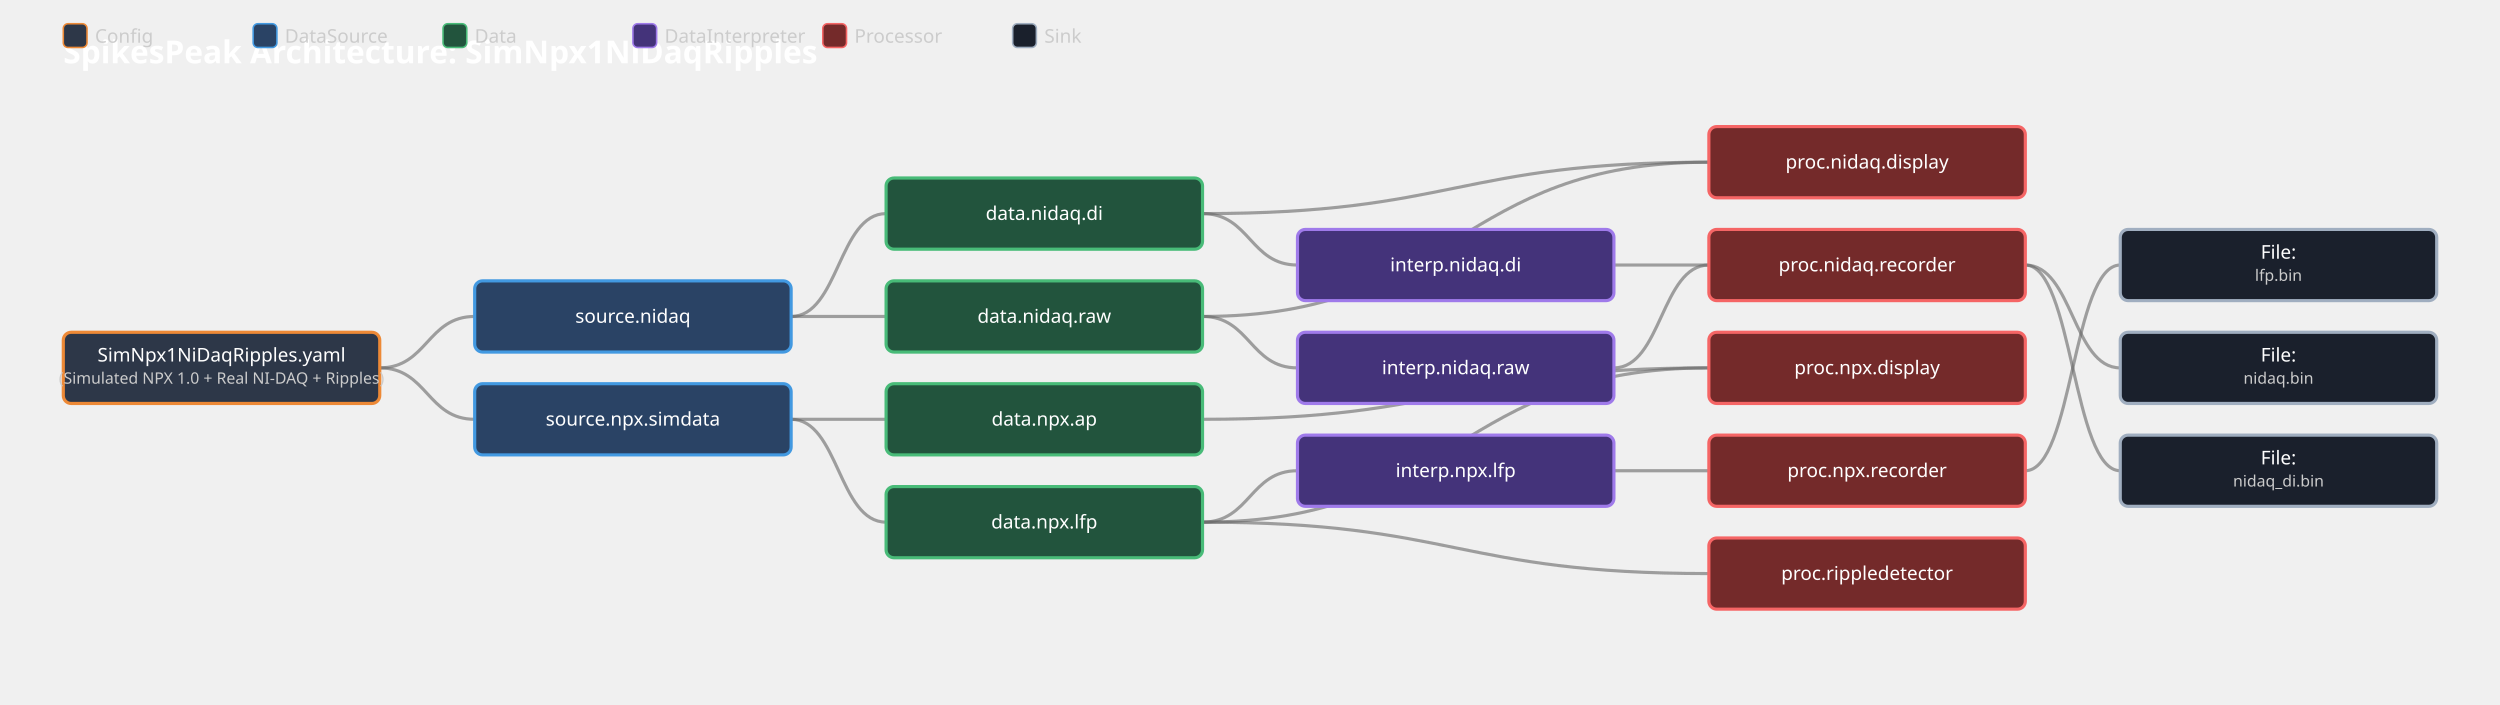
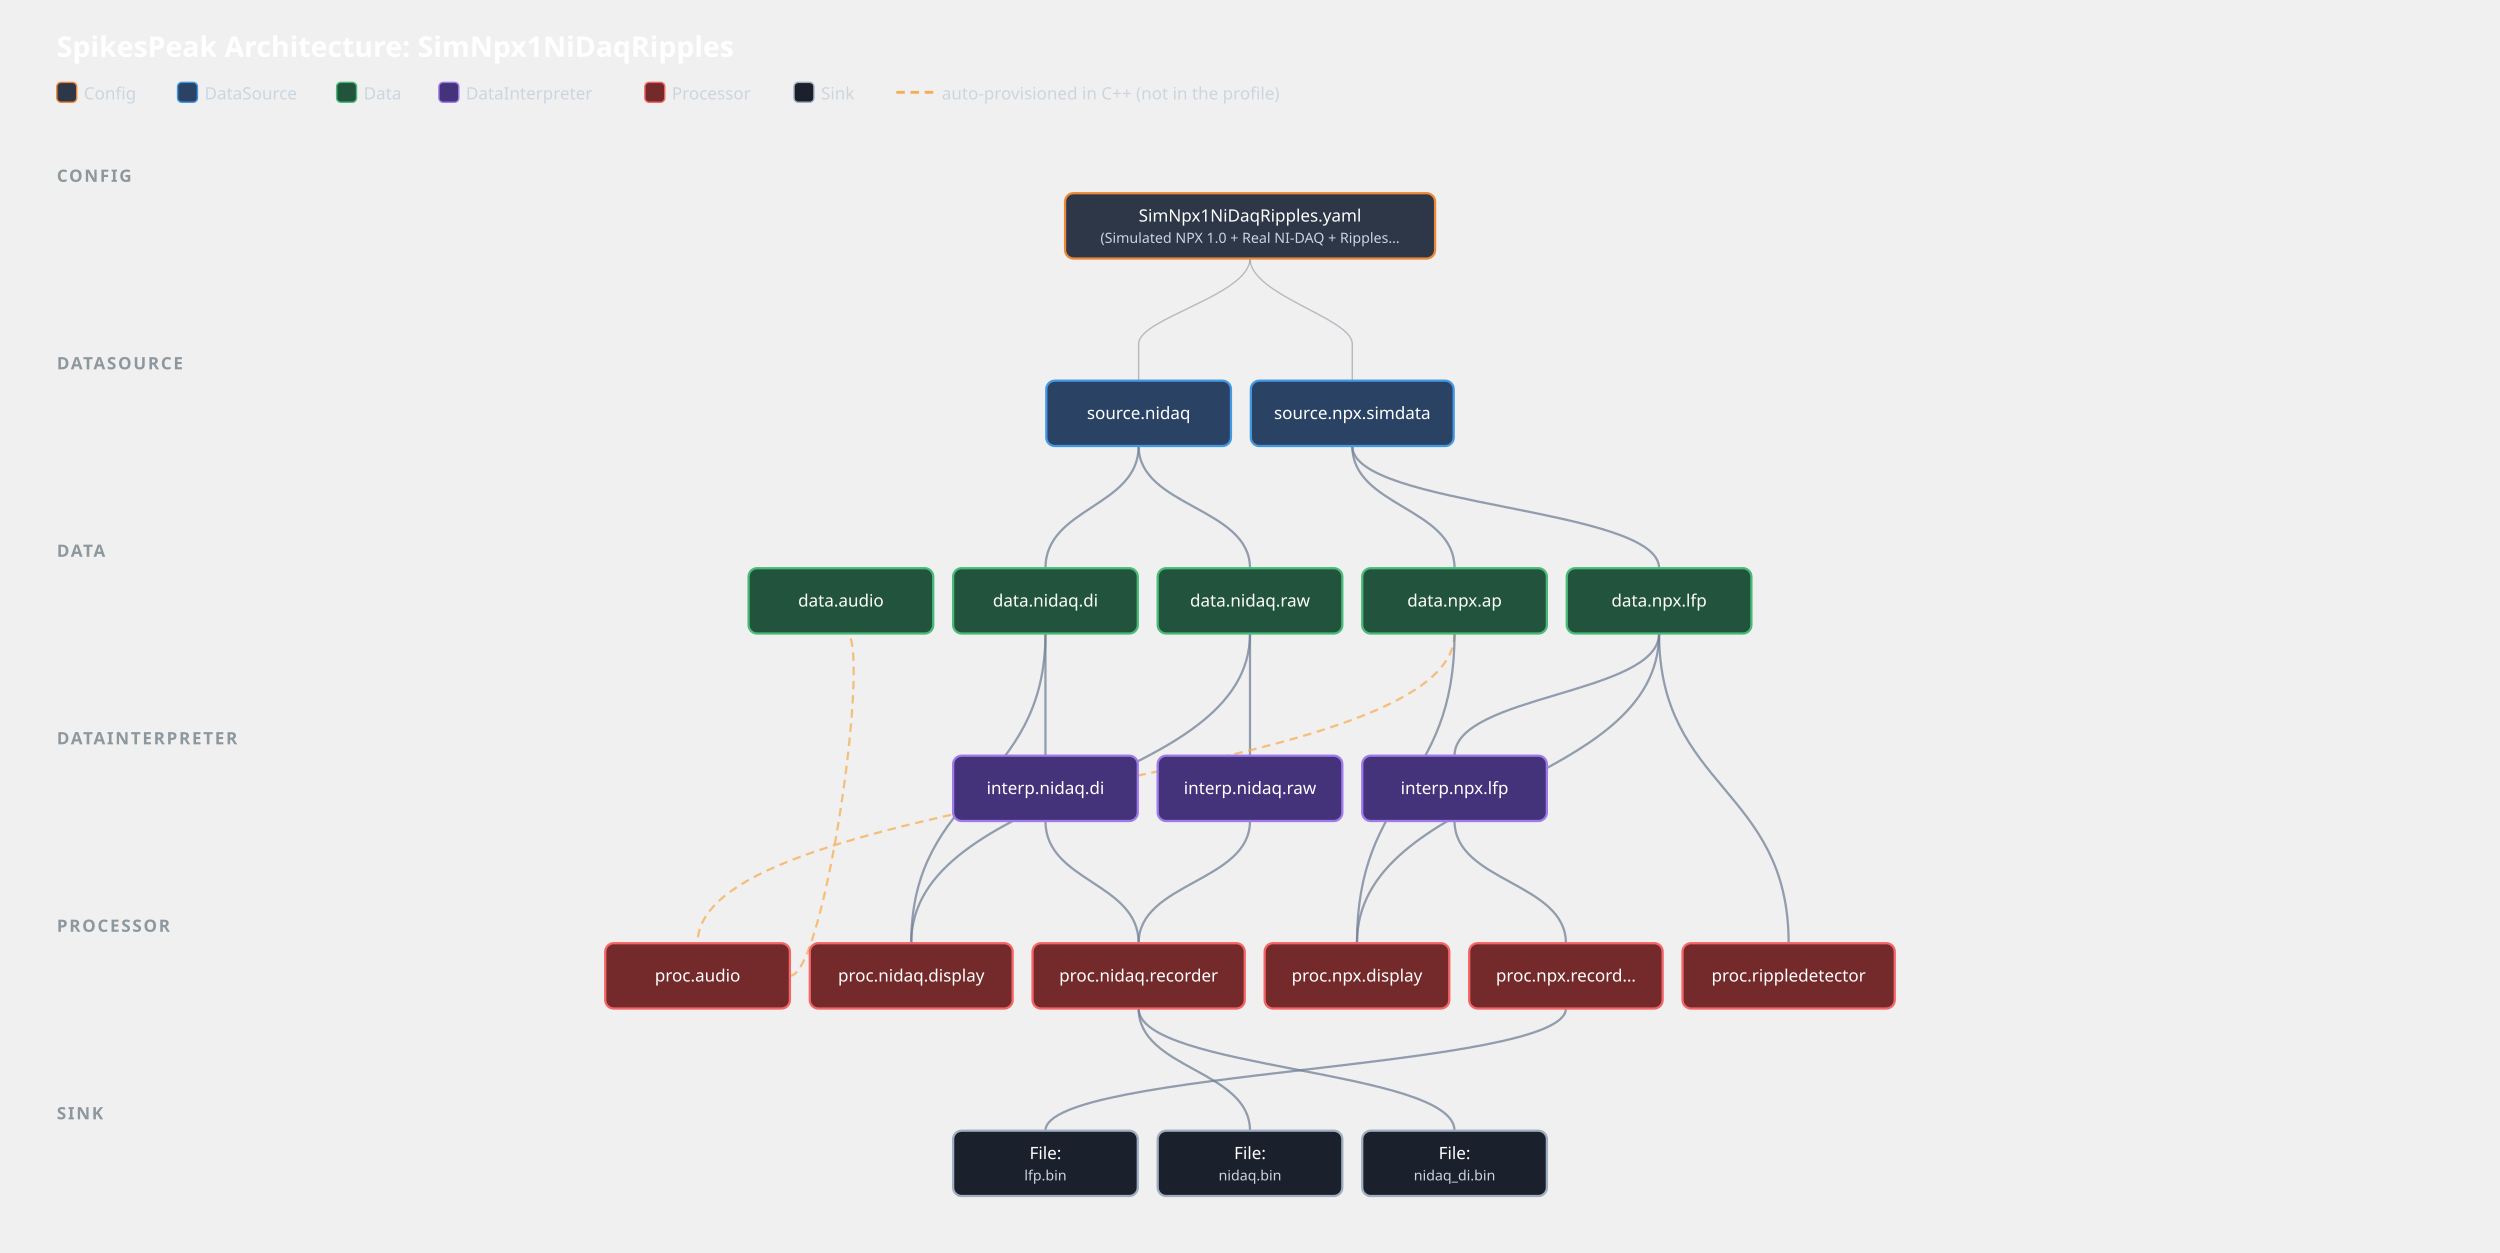
- <svg xmlns="http://www.w3.org/2000/svg" width="1580.0" height="445.0" style="background-color: #1a1a1a;">
+ <svg xmlns="http://www.w3.org/2000/svg" width="1760.0" height="882.0" viewBox="0 0 1760.0 882.0" preserveAspectRatio="xMidYMin meet" style="background-color: #1a1a1a; max-width: 100%; height: auto;">
  <text x="40" y="40" fill="#fff" font-family="sans-serif" font-size="20" font-weight="bold">SpikesPeak Architecture: SimNpx1NiDaqRipples</text>
  <g id="legend">
-     <rect x="40" y="15" width="15" height="15" rx="3" fill="#2d3748" stroke="#ed8936" stroke-width="1" />
-     <text x="60" y="27" fill="#ccc" font-family="sans-serif" font-size="12">Config</text>
-     <rect x="160" y="15" width="15" height="15" rx="3" fill="#2a4365" stroke="#4299e1" stroke-width="1" />
-     <text x="180" y="27" fill="#ccc" font-family="sans-serif" font-size="12">DataSource</text>
-     <rect x="280" y="15" width="15" height="15" rx="3" fill="#22543d" stroke="#48bb78" stroke-width="1" />
-     <text x="300" y="27" fill="#ccc" font-family="sans-serif" font-size="12">Data</text>
-     <rect x="400" y="15" width="15" height="15" rx="3" fill="#44337a" stroke="#9f7aea" stroke-width="1" />
-     <text x="420" y="27" fill="#ccc" font-family="sans-serif" font-size="12">DataInterpreter</text>
-     <rect x="520" y="15" width="15" height="15" rx="3" fill="#742a2a" stroke="#f56565" stroke-width="1" />
-     <text x="540" y="27" fill="#ccc" font-family="sans-serif" font-size="12">Processor</text>
-     <rect x="640" y="15" width="15" height="15" rx="3" fill="#1a202c" stroke="#a0aec0" stroke-width="1" />
-     <text x="660" y="27" fill="#ccc" font-family="sans-serif" font-size="12">Sink</text>
+     <rect x="40" y="58" width="14" height="14" rx="3" fill="#2d3748" stroke="#ed8936" stroke-width="1" />
+     <text x="59" y="70" fill="#cbd5e0" font-family="sans-serif" font-size="12">Config</text>
+     <rect x="125" y="58" width="14" height="14" rx="3" fill="#2a4365" stroke="#4299e1" stroke-width="1" />
+     <text x="144" y="70" fill="#cbd5e0" font-family="sans-serif" font-size="12">DataSource</text>
+     <rect x="237" y="58" width="14" height="14" rx="3" fill="#22543d" stroke="#48bb78" stroke-width="1" />
+     <text x="256" y="70" fill="#cbd5e0" font-family="sans-serif" font-size="12">Data</text>
+     <rect x="309" y="58" width="14" height="14" rx="3" fill="#44337a" stroke="#9f7aea" stroke-width="1" />
+     <text x="328" y="70" fill="#cbd5e0" font-family="sans-serif" font-size="12">DataInterpreter</text>
+     <rect x="454" y="58" width="14" height="14" rx="3" fill="#742a2a" stroke="#f56565" stroke-width="1" />
+     <text x="473" y="70" fill="#cbd5e0" font-family="sans-serif" font-size="12">Processor</text>
+     <rect x="559" y="58" width="14" height="14" rx="3" fill="#1a202c" stroke="#a0aec0" stroke-width="1" />
+     <text x="578" y="70" fill="#cbd5e0" font-family="sans-serif" font-size="12">Sink</text>
+     <path d="M 631 65 l 26 0" stroke="#f6ad55" stroke-width="2" stroke-dasharray="6 4" />
+     <text x="663" y="70" fill="#cbd5e0" font-family="sans-serif" font-size="12">auto-provisioned in C++ (not in the profile)</text>
  </g>
  <g id="edges">
-     <path d="M 240.0 232.5 C 270.0 232.5, 270.0 200.0, 300.0 200.0" fill="none" stroke="#666" stroke-width="2" opacity="0.6" />
-     <path d="M 240.0 232.5 C 270.0 232.5, 270.0 265.0, 300.0 265.0" fill="none" stroke="#666" stroke-width="2" opacity="0.6" />
-     <path d="M 760.0 135.0 C 790.0 135.0, 790.0 167.5, 820.0 167.5" fill="none" stroke="#666" stroke-width="2" opacity="0.6" />
-     <path d="M 760.0 135.0 C 920.0 135.0, 920.0 102.5, 1080.0 102.5" fill="none" stroke="#666" stroke-width="2" opacity="0.6" />
-     <path d="M 760.0 200.0 C 790.0 200.0, 790.0 232.5, 820.0 232.5" fill="none" stroke="#666" stroke-width="2" opacity="0.6" />
-     <path d="M 760.0 200.0 C 920.0 200.0, 920.0 102.5, 1080.0 102.5" fill="none" stroke="#666" stroke-width="2" opacity="0.6" />
-     <path d="M 760.0 265.0 C 920.0 265.0, 920.0 232.5, 1080.0 232.5" fill="none" stroke="#666" stroke-width="2" opacity="0.6" />
-     <path d="M 760.0 330.0 C 790.0 330.0, 790.0 297.5, 820.0 297.5" fill="none" stroke="#666" stroke-width="2" opacity="0.6" />
-     <path d="M 760.0 330.0 C 920.0 330.0, 920.0 232.5, 1080.0 232.5" fill="none" stroke="#666" stroke-width="2" opacity="0.6" />
-     <path d="M 760.0 330.0 C 920.0 330.0, 920.0 362.5, 1080.0 362.5" fill="none" stroke="#666" stroke-width="2" opacity="0.6" />
-     <path d="M 1020.0 167.5 C 1050.0 167.5, 1050.0 167.5, 1080.0 167.5" fill="none" stroke="#666" stroke-width="2" opacity="0.6" />
-     <path d="M 1020.0 232.5 C 1050.0 232.5, 1050.0 167.5, 1080.0 167.5" fill="none" stroke="#666" stroke-width="2" opacity="0.6" />
-     <path d="M 1020.0 297.5 C 1050.0 297.5, 1050.0 297.5, 1080.0 297.5" fill="none" stroke="#666" stroke-width="2" opacity="0.6" />
-     <path d="M 1280.0 167.5 C 1310.0 167.5, 1310.0 232.5, 1340.0 232.5" fill="none" stroke="#666" stroke-width="2" opacity="0.6" />
-     <path d="M 1280.0 167.5 C 1310.0 167.5, 1310.0 297.5, 1340.0 297.5" fill="none" stroke="#666" stroke-width="2" opacity="0.6" />
-     <path d="M 1280.0 297.5 C 1310.0 297.5, 1310.0 167.5, 1340.0 167.5" fill="none" stroke="#666" stroke-width="2" opacity="0.6" />
-     <path d="M 500.0 200.0 C 530.0 200.0, 530.0 135.0, 560.0 135.0" fill="none" stroke="#666" stroke-width="2" opacity="0.6" />
-     <path d="M 500.0 200.0 C 530.0 200.0, 530.0 200.0, 560.0 200.0" fill="none" stroke="#666" stroke-width="2" opacity="0.6" />
-     <path d="M 500.0 265.0 C 530.0 265.0, 530.0 265.0, 560.0 265.0" fill="none" stroke="#666" stroke-width="2" opacity="0.6" />
-     <path d="M 500.0 265.0 C 530.0 265.0, 530.0 330.0, 560.0 330.0" fill="none" stroke="#666" stroke-width="2" opacity="0.6" />
+     <path d="M 880.0 182.0 C 880.0 207.8, 801.6 224.0, 801.6 242.0 L 801.6 268.0" fill="none" stroke="#4a5568" stroke-width="1.0" opacity="0.35" />
+     <path d="M 880.0 182.0 C 880.0 207.8, 952.0 224.0, 952.0 242.0 L 952.0 268.0" fill="none" stroke="#4a5568" stroke-width="1.0" opacity="0.35" />
+     <path d="M 736.0 446.0 C 736.0 489.0, 736.0 489.0, 736.0 532.0" fill="none" stroke="#718096" stroke-width="1.6" opacity="0.75" />
+     <path d="M 736.0 446.0 C 736.0 555.0, 641.5 555.0, 641.5 664.0" fill="none" stroke="#718096" stroke-width="1.6" opacity="0.75" />
+     <path d="M 880.0 446.0 C 880.0 489.0, 880.0 489.0, 880.0 532.0" fill="none" stroke="#718096" stroke-width="1.6" opacity="0.75" />
+     <path d="M 880.0 446.0 C 880.0 555.0, 641.5 555.0, 641.5 664.0" fill="none" stroke="#718096" stroke-width="1.6" opacity="0.75" />
+     <path d="M 1024.0 446.0 C 1024.0 555.0, 491.1 555.0, 491.1 664.0" fill="none" stroke="#f6ad55" stroke-width="1.6" opacity="0.75" stroke-dasharray="6 4" />
+     <path d="M 1024.0 446.0 C 1024.0 555.0, 955.3 555.0, 955.3 664.0" fill="none" stroke="#718096" stroke-width="1.6" opacity="0.75" />
+     <path d="M 1168.0 446.0 C 1168.0 489.0, 1024.0 489.0, 1024.0 532.0" fill="none" stroke="#718096" stroke-width="1.6" opacity="0.75" />
+     <path d="M 1168.0 446.0 C 1168.0 555.0, 955.3 555.0, 955.3 664.0" fill="none" stroke="#718096" stroke-width="1.6" opacity="0.75" />
+     <path d="M 1168.0 446.0 C 1168.0 555.0, 1259.2 555.0, 1259.2 664.0" fill="none" stroke="#718096" stroke-width="1.6" opacity="0.75" />
+     <path d="M 736.0 578.0 C 736.0 621.0, 801.6 621.0, 801.6 664.0" fill="none" stroke="#718096" stroke-width="1.6" opacity="0.75" />
+     <path d="M 880.0 578.0 C 880.0 621.0, 801.6 621.0, 801.6 664.0" fill="none" stroke="#718096" stroke-width="1.6" opacity="0.75" />
+     <path d="M 1024.0 578.0 C 1024.0 621.0, 1102.4 621.0, 1102.4 664.0" fill="none" stroke="#718096" stroke-width="1.6" opacity="0.75" />
+     <path d="M 556.1 687.0 C 582.1 687.0, 618.0 423.0, 592.0 446.0" fill="none" stroke="#f6ad55" stroke-width="1.6" opacity="0.75" stroke-dasharray="6 4" />
+     <path d="M 801.6 710.0 C 801.6 753.0, 880.0 753.0, 880.0 796.0" fill="none" stroke="#718096" stroke-width="1.6" opacity="0.75" />
+     <path d="M 801.6 710.0 C 801.6 753.0, 1024.0 753.0, 1024.0 796.0" fill="none" stroke="#718096" stroke-width="1.6" opacity="0.75" />
+     <path d="M 1102.4 710.0 C 1102.4 753.0, 736.0 753.0, 736.0 796.0" fill="none" stroke="#718096" stroke-width="1.6" opacity="0.75" />
+     <path d="M 801.6 314.0 C 801.6 357.0, 736.0 357.0, 736.0 400.0" fill="none" stroke="#718096" stroke-width="1.6" opacity="0.75" />
+     <path d="M 801.6 314.0 C 801.6 357.0, 880.0 357.0, 880.0 400.0" fill="none" stroke="#718096" stroke-width="1.6" opacity="0.75" />
+     <path d="M 952.0 314.0 C 952.0 357.0, 1024.0 357.0, 1024.0 400.0" fill="none" stroke="#718096" stroke-width="1.6" opacity="0.75" />
+     <path d="M 952.0 314.0 C 952.0 357.0, 1168.0 357.0, 1168.0 400.0" fill="none" stroke="#718096" stroke-width="1.6" opacity="0.75" />
  </g>
  <g id="nodes">
-     <rect x="40.0" y="210.0" width="200" height="45" rx="5" fill="#2d3748" stroke="#ed8936" stroke-width="2" />
-     <text x="140.0" y="228.5" fill="#fff" font-family="sans-serif" font-size="12" text-anchor="middle">SimNpx1NiDaqRipples.yaml</text>
-     <text x="140.0" y="242.5" fill="#ccc" font-family="sans-serif" font-size="10" text-anchor="middle">(Simulated NPX 1.0 + Real NI-DAQ + Ripples)</text>
-     <rect x="560.0" y="112.5" width="200" height="45" rx="5" fill="#22543d" stroke="#48bb78" stroke-width="2" />
-     <text x="660.0" y="139.0" fill="#fff" font-family="sans-serif" font-size="12" text-anchor="middle">data.nidaq.di</text>
-     <rect x="560.0" y="177.5" width="200" height="45" rx="5" fill="#22543d" stroke="#48bb78" stroke-width="2" />
-     <text x="660.0" y="204.0" fill="#fff" font-family="sans-serif" font-size="12" text-anchor="middle">data.nidaq.raw</text>
-     <rect x="560.0" y="242.5" width="200" height="45" rx="5" fill="#22543d" stroke="#48bb78" stroke-width="2" />
-     <text x="660.0" y="269.0" fill="#fff" font-family="sans-serif" font-size="12" text-anchor="middle">data.npx.ap</text>
-     <rect x="560.0" y="307.5" width="200" height="45" rx="5" fill="#22543d" stroke="#48bb78" stroke-width="2" />
-     <text x="660.0" y="334.0" fill="#fff" font-family="sans-serif" font-size="12" text-anchor="middle">data.npx.lfp</text>
-     <rect x="820.0" y="145.0" width="200" height="45" rx="5" fill="#44337a" stroke="#9f7aea" stroke-width="2" />
-     <text x="920.0" y="171.5" fill="#fff" font-family="sans-serif" font-size="12" text-anchor="middle">interp.nidaq.di</text>
-     <rect x="820.0" y="210.0" width="200" height="45" rx="5" fill="#44337a" stroke="#9f7aea" stroke-width="2" />
-     <text x="920.0" y="236.5" fill="#fff" font-family="sans-serif" font-size="12" text-anchor="middle">interp.nidaq.raw</text>
-     <rect x="820.0" y="275.0" width="200" height="45" rx="5" fill="#44337a" stroke="#9f7aea" stroke-width="2" />
-     <text x="920.0" y="301.5" fill="#fff" font-family="sans-serif" font-size="12" text-anchor="middle">interp.npx.lfp</text>
-     <rect x="1080.0" y="80.0" width="200" height="45" rx="5" fill="#742a2a" stroke="#f56565" stroke-width="2" />
-     <text x="1180.0" y="106.5" fill="#fff" font-family="sans-serif" font-size="12" text-anchor="middle">proc.nidaq.display</text>
-     <rect x="1080.0" y="145.0" width="200" height="45" rx="5" fill="#742a2a" stroke="#f56565" stroke-width="2" />
-     <text x="1180.0" y="171.5" fill="#fff" font-family="sans-serif" font-size="12" text-anchor="middle">proc.nidaq.recorder</text>
-     <rect x="1080.0" y="210.0" width="200" height="45" rx="5" fill="#742a2a" stroke="#f56565" stroke-width="2" />
-     <text x="1180.0" y="236.5" fill="#fff" font-family="sans-serif" font-size="12" text-anchor="middle">proc.npx.display</text>
-     <rect x="1080.0" y="275.0" width="200" height="45" rx="5" fill="#742a2a" stroke="#f56565" stroke-width="2" />
-     <text x="1180.0" y="301.5" fill="#fff" font-family="sans-serif" font-size="12" text-anchor="middle">proc.npx.recorder</text>
-     <rect x="1080.0" y="340.0" width="200" height="45" rx="5" fill="#742a2a" stroke="#f56565" stroke-width="2" />
-     <text x="1180.0" y="366.5" fill="#fff" font-family="sans-serif" font-size="12" text-anchor="middle">proc.rippledetector</text>
-     <rect x="1340.0" y="145.0" width="200" height="45" rx="5" fill="#1a202c" stroke="#a0aec0" stroke-width="2" />
-     <text x="1440.0" y="163.5" fill="#fff" font-family="sans-serif" font-size="12" text-anchor="middle">File:</text>
-     <text x="1440.0" y="177.5" fill="#ccc" font-family="sans-serif" font-size="10" text-anchor="middle">lfp.bin</text>
-     <rect x="1340.0" y="210.0" width="200" height="45" rx="5" fill="#1a202c" stroke="#a0aec0" stroke-width="2" />
-     <text x="1440.0" y="228.5" fill="#fff" font-family="sans-serif" font-size="12" text-anchor="middle">File:</text>
-     <text x="1440.0" y="242.5" fill="#ccc" font-family="sans-serif" font-size="10" text-anchor="middle">nidaq.bin</text>
-     <rect x="1340.0" y="275.0" width="200" height="45" rx="5" fill="#1a202c" stroke="#a0aec0" stroke-width="2" />
-     <text x="1440.0" y="293.5" fill="#fff" font-family="sans-serif" font-size="12" text-anchor="middle">File:</text>
-     <text x="1440.0" y="307.5" fill="#ccc" font-family="sans-serif" font-size="10" text-anchor="middle">nidaq_di.bin</text>
-     <rect x="300.0" y="177.5" width="200" height="45" rx="5" fill="#2a4365" stroke="#4299e1" stroke-width="2" />
-     <text x="400.0" y="204.0" fill="#fff" font-family="sans-serif" font-size="12" text-anchor="middle">source.nidaq</text>
-     <rect x="300.0" y="242.5" width="200" height="45" rx="5" fill="#2a4365" stroke="#4299e1" stroke-width="2" />
-     <text x="400.0" y="269.0" fill="#fff" font-family="sans-serif" font-size="12" text-anchor="middle">source.npx.simdata</text>
+     <text x="40" y="128.0" fill="#8d979e" font-family="sans-serif" font-size="12" font-weight="bold" letter-spacing="1.2">CONFIG</text>
+     <text x="40" y="260.0" fill="#8d979e" font-family="sans-serif" font-size="12" font-weight="bold" letter-spacing="1.2">DATASOURCE</text>
+     <text x="40" y="392.0" fill="#8d979e" font-family="sans-serif" font-size="12" font-weight="bold" letter-spacing="1.2">DATA</text>
+     <text x="40" y="524.0" fill="#8d979e" font-family="sans-serif" font-size="12" font-weight="bold" letter-spacing="1.2">DATAINTERPRETER</text>
+     <text x="40" y="656.0" fill="#8d979e" font-family="sans-serif" font-size="12" font-weight="bold" letter-spacing="1.2">PROCESSOR</text>
+     <text x="40" y="788.0" fill="#8d979e" font-family="sans-serif" font-size="12" font-weight="bold" letter-spacing="1.2">SINK</text>
+     <rect x="749.8" y="136.0" width="260.5" height="46" rx="6" fill="#2d3748" stroke="#ed8936" stroke-width="1.6" />
+     <text x="880.0" y="156.0" fill="#fff" font-family="sans-serif" font-size="12" text-anchor="middle">SimNpx1NiDaqRipples.yaml</text>
+     <text x="880.0" y="171.0" fill="#cbd5e0" font-family="sans-serif" font-size="10" text-anchor="middle">(Simulated NPX 1.0 + Real NI-DAQ + Ripples…</text>
+     <rect x="527.0" y="400.0" width="130.0" height="46" rx="6" fill="#22543d" stroke="#48bb78" stroke-width="1.6" />
+     <text x="592.0" y="427.0" fill="#fff" font-family="sans-serif" font-size="12" text-anchor="middle">data.audio</text>
+     <rect x="671.0" y="400.0" width="130.0" height="46" rx="6" fill="#22543d" stroke="#48bb78" stroke-width="1.6" />
+     <text x="736.0" y="427.0" fill="#fff" font-family="sans-serif" font-size="12" text-anchor="middle">data.nidaq.di</text>
+     <rect x="815.0" y="400.0" width="130.0" height="46" rx="6" fill="#22543d" stroke="#48bb78" stroke-width="1.6" />
+     <text x="880.0" y="427.0" fill="#fff" font-family="sans-serif" font-size="12" text-anchor="middle">data.nidaq.raw</text>
+     <rect x="959.0" y="400.0" width="130.0" height="46" rx="6" fill="#22543d" stroke="#48bb78" stroke-width="1.6" />
+     <text x="1024.0" y="427.0" fill="#fff" font-family="sans-serif" font-size="12" text-anchor="middle">data.npx.ap</text>
+     <rect x="1103.0" y="400.0" width="130.0" height="46" rx="6" fill="#22543d" stroke="#48bb78" stroke-width="1.6" />
+     <text x="1168.0" y="427.0" fill="#fff" font-family="sans-serif" font-size="12" text-anchor="middle">data.npx.lfp</text>
+     <rect x="671.0" y="532.0" width="130.0" height="46" rx="6" fill="#44337a" stroke="#9f7aea" stroke-width="1.6" />
+     <text x="736.0" y="559.0" fill="#fff" font-family="sans-serif" font-size="12" text-anchor="middle">interp.nidaq.di</text>
+     <rect x="815.0" y="532.0" width="130.0" height="46" rx="6" fill="#44337a" stroke="#9f7aea" stroke-width="1.6" />
+     <text x="880.0" y="559.0" fill="#fff" font-family="sans-serif" font-size="12" text-anchor="middle">interp.nidaq.raw</text>
+     <rect x="959.0" y="532.0" width="130.0" height="46" rx="6" fill="#44337a" stroke="#9f7aea" stroke-width="1.6" />
+     <text x="1024.0" y="559.0" fill="#fff" font-family="sans-serif" font-size="12" text-anchor="middle">interp.npx.lfp</text>
+     <rect x="426.1" y="664.0" width="130.0" height="46" rx="6" fill="#742a2a" stroke="#f56565" stroke-width="1.6" />
+     <text x="491.1" y="691.0" fill="#fff" font-family="sans-serif" font-size="12" text-anchor="middle">proc.audio</text>
+     <rect x="570.1" y="664.0" width="142.8" height="46" rx="6" fill="#742a2a" stroke="#f56565" stroke-width="1.6" />
+     <text x="641.5" y="691.0" fill="#fff" font-family="sans-serif" font-size="12" text-anchor="middle">proc.nidaq.display</text>
+     <rect x="726.9" y="664.0" width="149.4" height="46" rx="6" fill="#742a2a" stroke="#f56565" stroke-width="1.6" />
+     <text x="801.6" y="691.0" fill="#fff" font-family="sans-serif" font-size="12" text-anchor="middle">proc.nidaq.recorder</text>
+     <rect x="890.3" y="664.0" width="130.0" height="46" rx="6" fill="#742a2a" stroke="#f56565" stroke-width="1.6" />
+     <text x="955.3" y="691.0" fill="#fff" font-family="sans-serif" font-size="12" text-anchor="middle">proc.npx.display</text>
+     <rect x="1034.3" y="664.0" width="136.2" height="46" rx="6" fill="#742a2a" stroke="#f56565" stroke-width="1.6" />
+     <text x="1102.4" y="691.0" fill="#fff" font-family="sans-serif" font-size="12" text-anchor="middle">proc.npx.record…</text>
+     <rect x="1184.5" y="664.0" width="149.4" height="46" rx="6" fill="#742a2a" stroke="#f56565" stroke-width="1.6" />
+     <text x="1259.2" y="691.0" fill="#fff" font-family="sans-serif" font-size="12" text-anchor="middle">proc.rippledetector</text>
+     <rect x="671.0" y="796.0" width="130.0" height="46" rx="6" fill="#1a202c" stroke="#a0aec0" stroke-width="1.6" />
+     <text x="736.0" y="816.0" fill="#fff" font-family="sans-serif" font-size="12" text-anchor="middle">File:</text>
+     <text x="736.0" y="831.0" fill="#cbd5e0" font-family="sans-serif" font-size="10" text-anchor="middle">lfp.bin</text>
+     <rect x="815.0" y="796.0" width="130.0" height="46" rx="6" fill="#1a202c" stroke="#a0aec0" stroke-width="1.6" />
+     <text x="880.0" y="816.0" fill="#fff" font-family="sans-serif" font-size="12" text-anchor="middle">File:</text>
+     <text x="880.0" y="831.0" fill="#cbd5e0" font-family="sans-serif" font-size="10" text-anchor="middle">nidaq.bin</text>
+     <rect x="959.0" y="796.0" width="130.0" height="46" rx="6" fill="#1a202c" stroke="#a0aec0" stroke-width="1.6" />
+     <text x="1024.0" y="816.0" fill="#fff" font-family="sans-serif" font-size="12" text-anchor="middle">File:</text>
+     <text x="1024.0" y="831.0" fill="#cbd5e0" font-family="sans-serif" font-size="10" text-anchor="middle">nidaq_di.bin</text>
+     <rect x="736.6" y="268.0" width="130.0" height="46" rx="6" fill="#2a4365" stroke="#4299e1" stroke-width="1.6" />
+     <text x="801.6" y="295.0" fill="#fff" font-family="sans-serif" font-size="12" text-anchor="middle">source.nidaq</text>
+     <rect x="880.6" y="268.0" width="142.8" height="46" rx="6" fill="#2a4365" stroke="#4299e1" stroke-width="1.6" />
+     <text x="952.0" y="295.0" fill="#fff" font-family="sans-serif" font-size="12" text-anchor="middle">source.npx.simdata</text>
  </g>
</svg>
